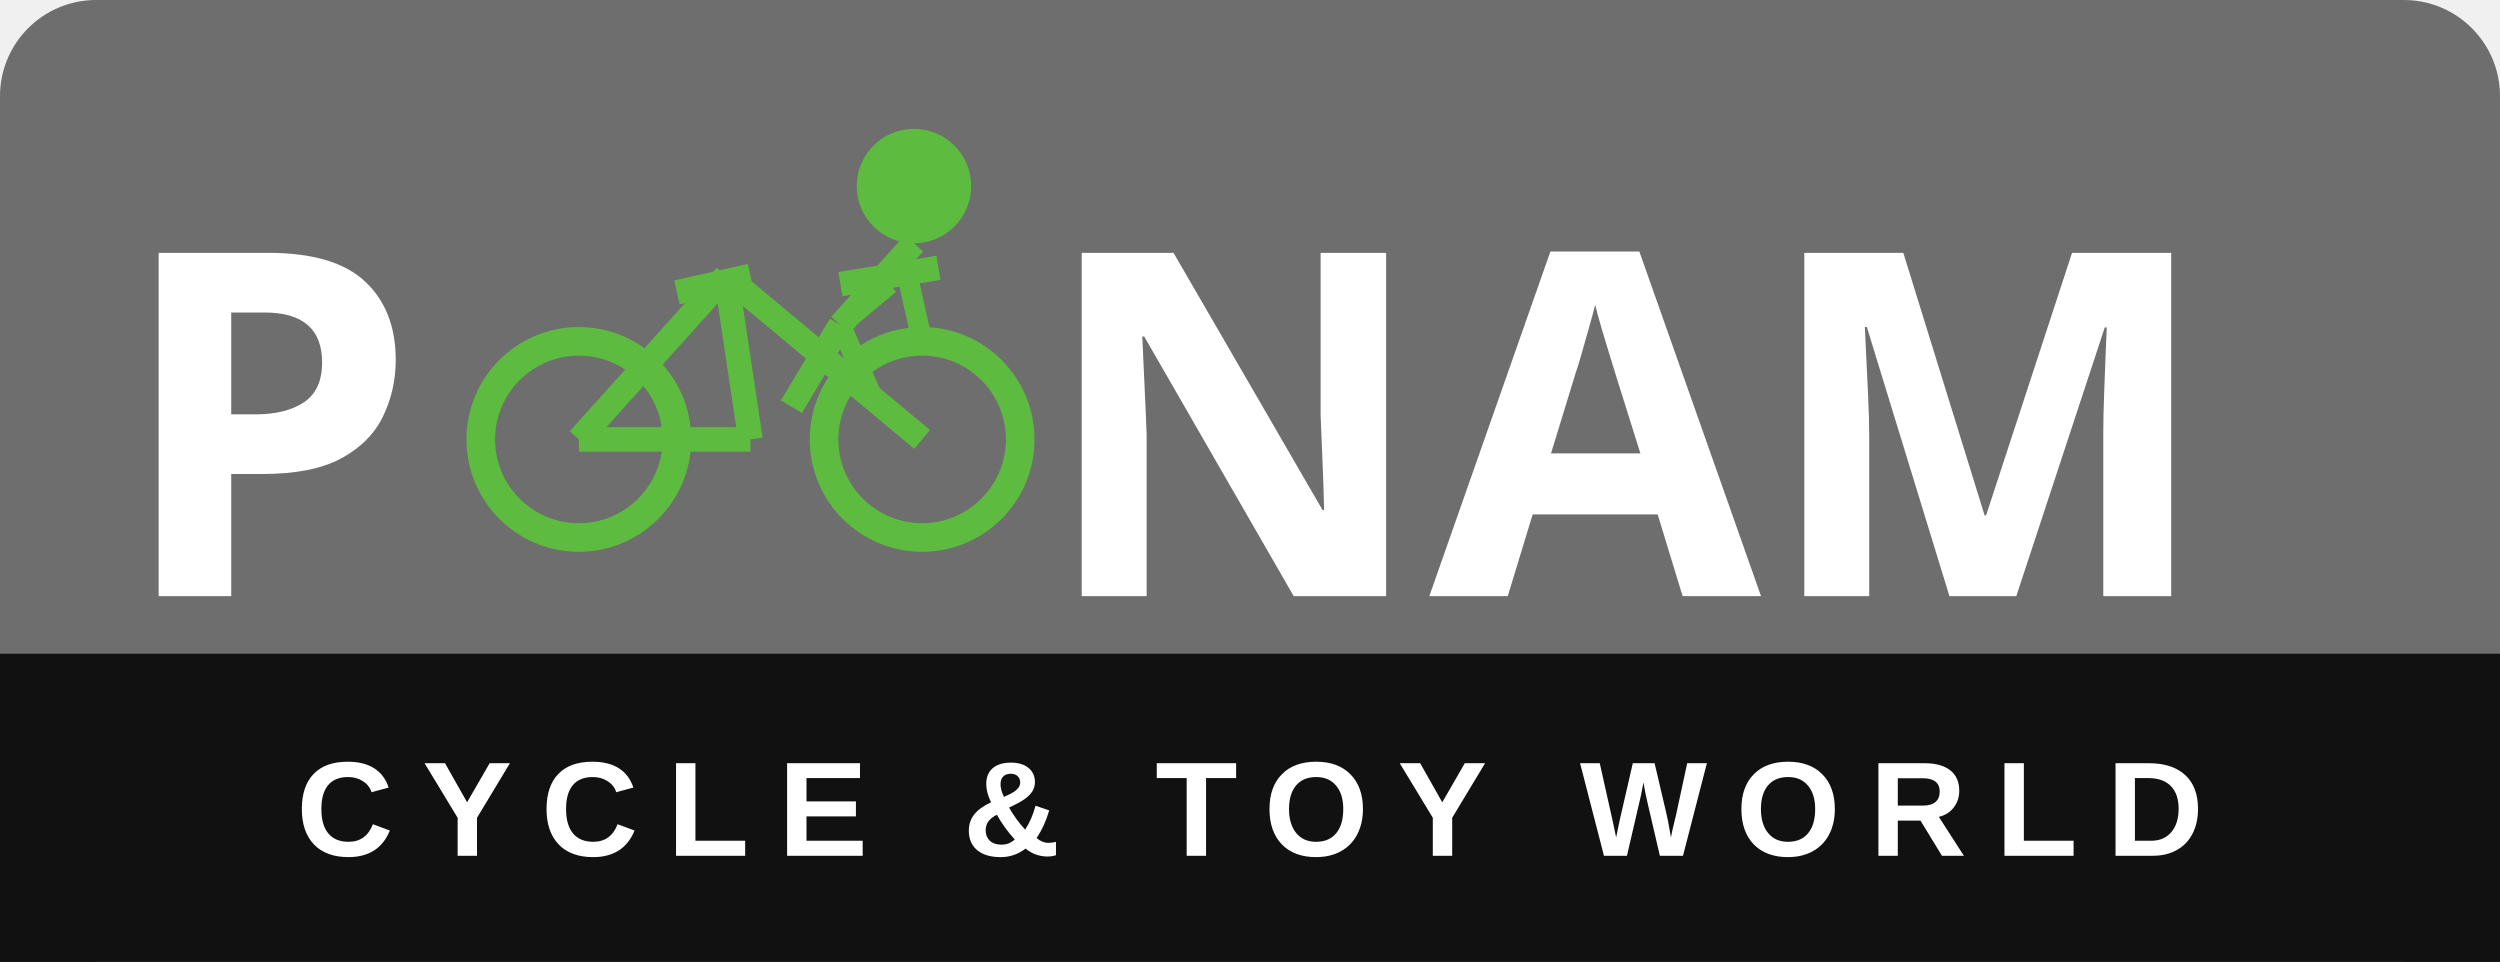
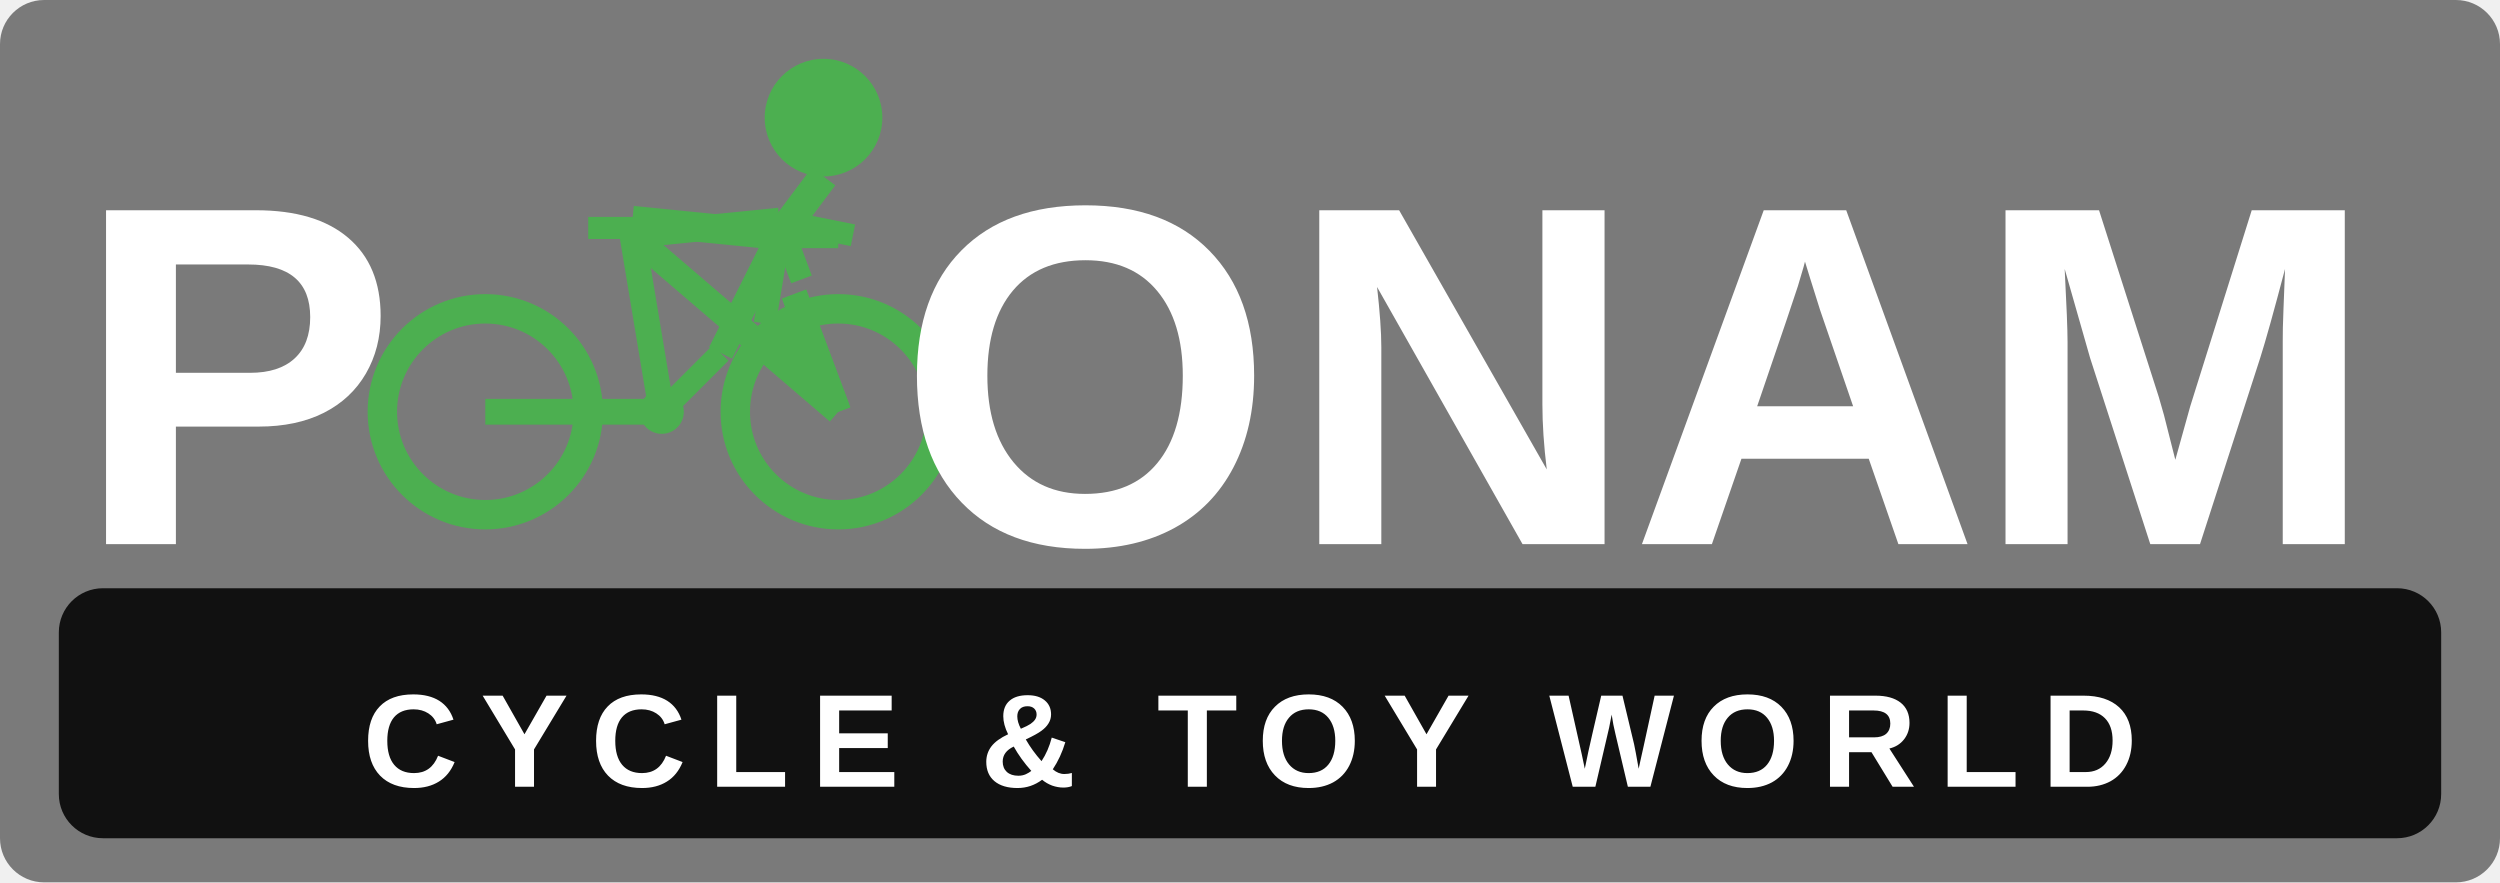
- <svg xmlns="http://www.w3.org/2000/svg" viewBox="0 0 260 100" width="260" height="100">
-   <rect width="260" height="100" rx="10" fill="#6e6e6e" />
-   <rect x="0" y="68" width="260" height="32" rx="0" fill="#111111" />
-   <rect x="0" y="78" width="260" height="22" rx="0" fill="#111111" />
-   <rect x="0" y="68" width="260" height="32" fill="#111111" />
-   <rect x="0" y="86" width="10" height="14" rx="0" fill="#111111" />
-   <rect x="250" y="86" width="10" height="14" rx="0" fill="#111111" />
-   <text x="12" y="62" font-family="Arial Black, Impact, sans-serif" font-weight="900" font-size="50" fill="white">P</text>
-   <g transform="translate(50, 10) scale(0.85)">
-     <circle cx="12" cy="42" r="12" fill="none" stroke="#5DBB3F" stroke-width="3.5" />
-     <circle cx="54" cy="42" r="12" fill="none" stroke="#5DBB3F" stroke-width="3.5" />
-     <line x1="12" y1="42" x2="33" y2="42" stroke="#5DBB3F" stroke-width="3" />
-     <line x1="33" y1="42" x2="30" y2="22" stroke="#5DBB3F" stroke-width="3" />
-     <line x1="30" y1="22" x2="54" y2="42" stroke="#5DBB3F" stroke-width="3" />
-     <line x1="12" y1="42" x2="30" y2="22" stroke="#5DBB3F" stroke-width="3" />
-     <line x1="44" y1="23" x2="56" y2="21" stroke="#5DBB3F" stroke-width="3" />
-     <line x1="54" y1="30" x2="52" y2="21" stroke="#5DBB3F" stroke-width="2.5" />
-     <line x1="24" y1="24" x2="33" y2="22" stroke="#5DBB3F" stroke-width="3" />
-     <circle cx="53" cy="11" r="7" fill="#5DBB3F" />
-     <line x1="53" y1="18" x2="44" y2="28" stroke="#5DBB3F" stroke-width="3" />
-     <line x1="44" y1="28" x2="50" y2="23" stroke="#5DBB3F" stroke-width="2.5" />
-     <line x1="44" y1="28" x2="38" y2="38" stroke="#5DBB3F" stroke-width="3" />
-     <line x1="44" y1="28" x2="48" y2="37" stroke="#5DBB3F" stroke-width="2.5" />
+ <svg xmlns="http://www.w3.org/2000/svg" viewBox="0 0 340 120" width="340" height="120">
+   <rect width="340" height="120" rx="6" fill="#7a7a7a" />
+   <rect x="8" y="80" width="324" height="34" rx="6" fill="#111111" />
+   <text x="10" y="74" font-family="Arial Black, Arial, sans-serif" font-weight="900" font-size="66" fill="white" letter-spacing="-1">P</text>
+   <g transform="translate(52, 4)">
+     <circle cx="14" cy="52" r="14" fill="none" stroke="#4CAF50" stroke-width="4" />
+     <circle cx="62" cy="52" r="14" fill="none" stroke="#4CAF50" stroke-width="4" />
+     <circle cx="38" cy="52" r="3" fill="#4CAF50" />
+     <line x1="14" y1="52" x2="38" y2="52" stroke="#4CAF50" stroke-width="3.5" />
+     <line x1="38" y1="52" x2="34" y2="28" stroke="#4CAF50" stroke-width="3.5" />
+     <line x1="62" y1="52" x2="34" y2="28" stroke="#4CAF50" stroke-width="3.5" />
+     <line x1="62" y1="52" x2="56" y2="36" stroke="#4CAF50" stroke-width="3.5" />
+     <line x1="56" y1="36" x2="62" y2="52" stroke="#4CAF50" stroke-width="3.5" />
+     <line x1="34" y1="28" x2="54" y2="26" stroke="#4CAF50" stroke-width="3.5" />
+     <line x1="54" y1="26" x2="57" y2="34" stroke="#4CAF50" stroke-width="3" />
+     <line x1="54" y1="26" x2="64" y2="28" stroke="#4CAF50" stroke-width="3" />
+     <line x1="28" y1="27" x2="38" y2="27" stroke="#4CAF50" stroke-width="3" />
+     <circle cx="60" cy="12" r="8" fill="#4CAF50" />
+     <line x1="60" y1="20" x2="54" y2="28" stroke="#4CAF50" stroke-width="4" />
+     <line x1="54" y1="28" x2="34" y2="26" stroke="#4CAF50" stroke-width="4" />
+     <line x1="54" y1="28" x2="62" y2="28" stroke="#4CAF50" stroke-width="3.5" />
+     <line x1="54" y1="28" x2="46" y2="44" stroke="#4CAF50" stroke-width="3.5" />
+     <line x1="46" y1="44" x2="38" y2="52" stroke="#4CAF50" stroke-width="3" />
+     <line x1="54" y1="28" x2="52" y2="40" stroke="#4CAF50" stroke-width="3" />
+     <line x1="52" y1="40" x2="60" y2="46" stroke="#4CAF50" stroke-width="3" />
  </g>
-   <text x="108" y="62" font-family="Arial Black, Impact, sans-serif" font-weight="900" font-size="50" fill="white">NAM</text>
-   <text x="130" y="89" font-family="Arial, Helvetica, sans-serif" font-weight="700" font-size="14" fill="white" text-anchor="middle" letter-spacing="3">CYCLE &amp; TOY WORLD</text>
+   <text x="122" y="74" font-family="Arial Black, Arial, sans-serif" font-weight="900" font-size="66" fill="white" letter-spacing="-1">O</text>
+   <text x="175" y="74" font-family="Arial Black, Arial, sans-serif" font-weight="900" font-size="66" fill="white" letter-spacing="-1">NAM</text>
+   <text x="170" y="107" font-family="Arial Black, Arial, sans-serif" font-weight="800" font-size="18" fill="white" text-anchor="middle" letter-spacing="3">CYCLE &amp; TOY WORLD</text>
</svg>
